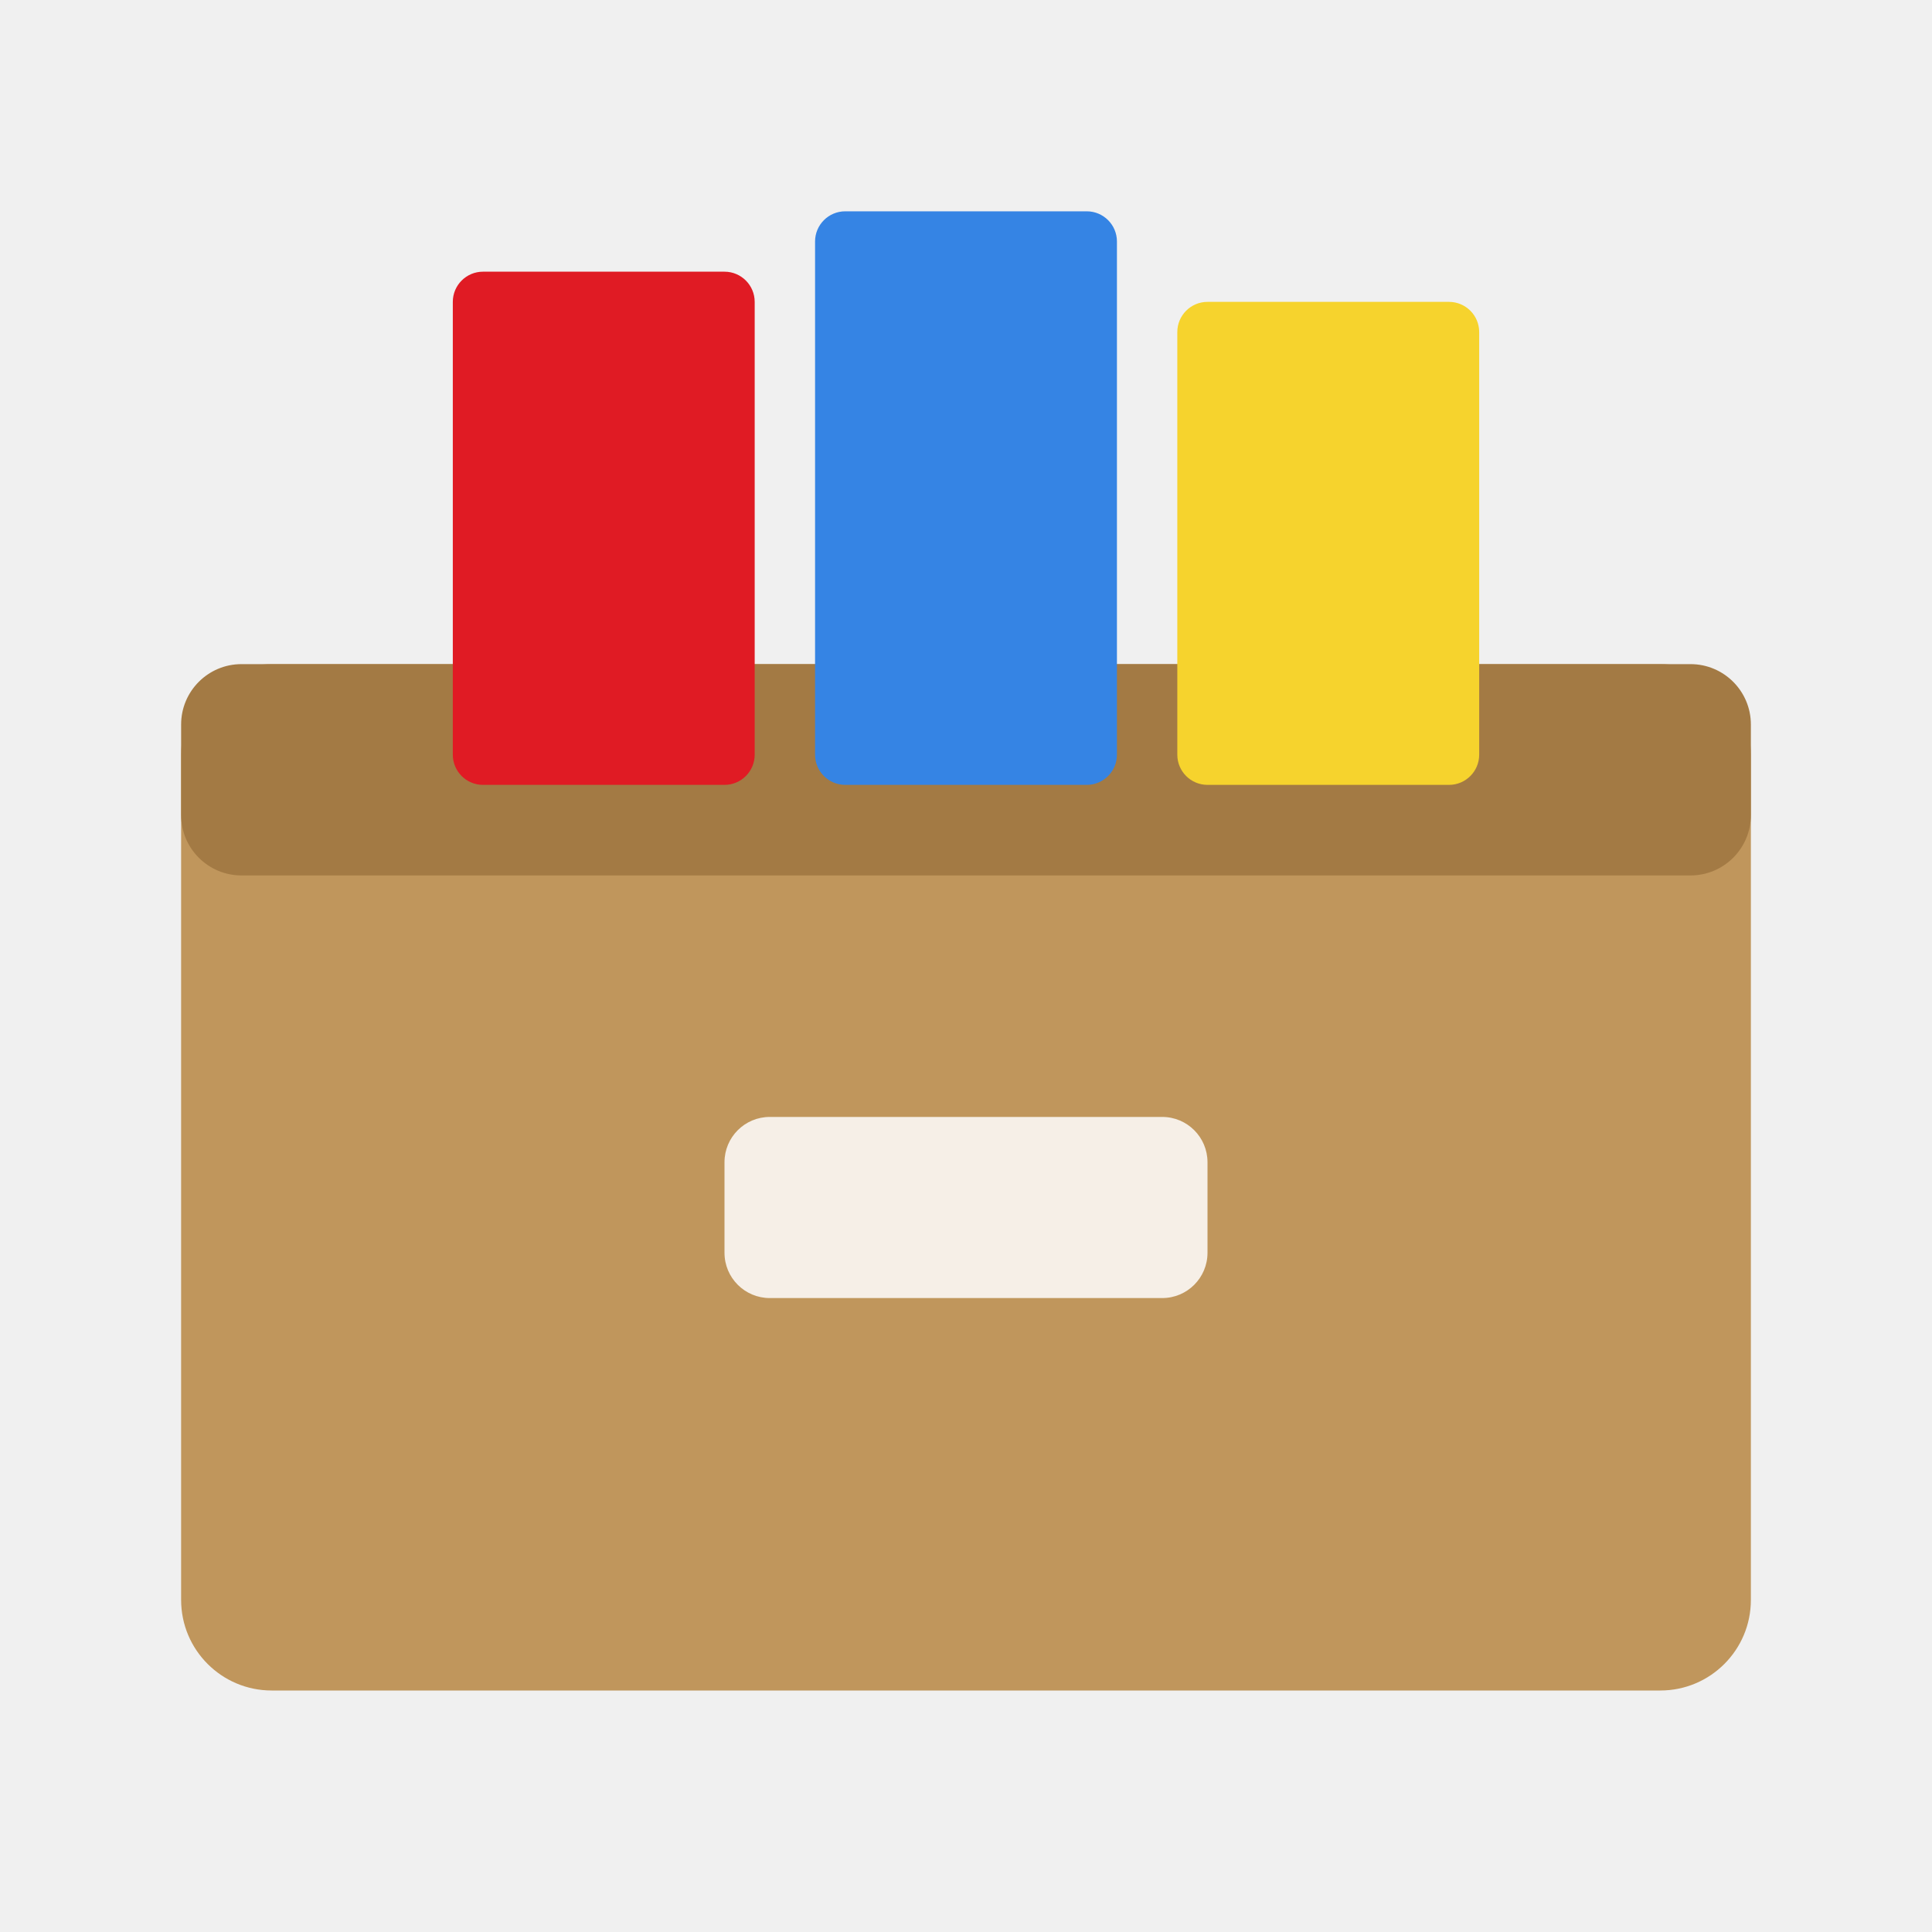
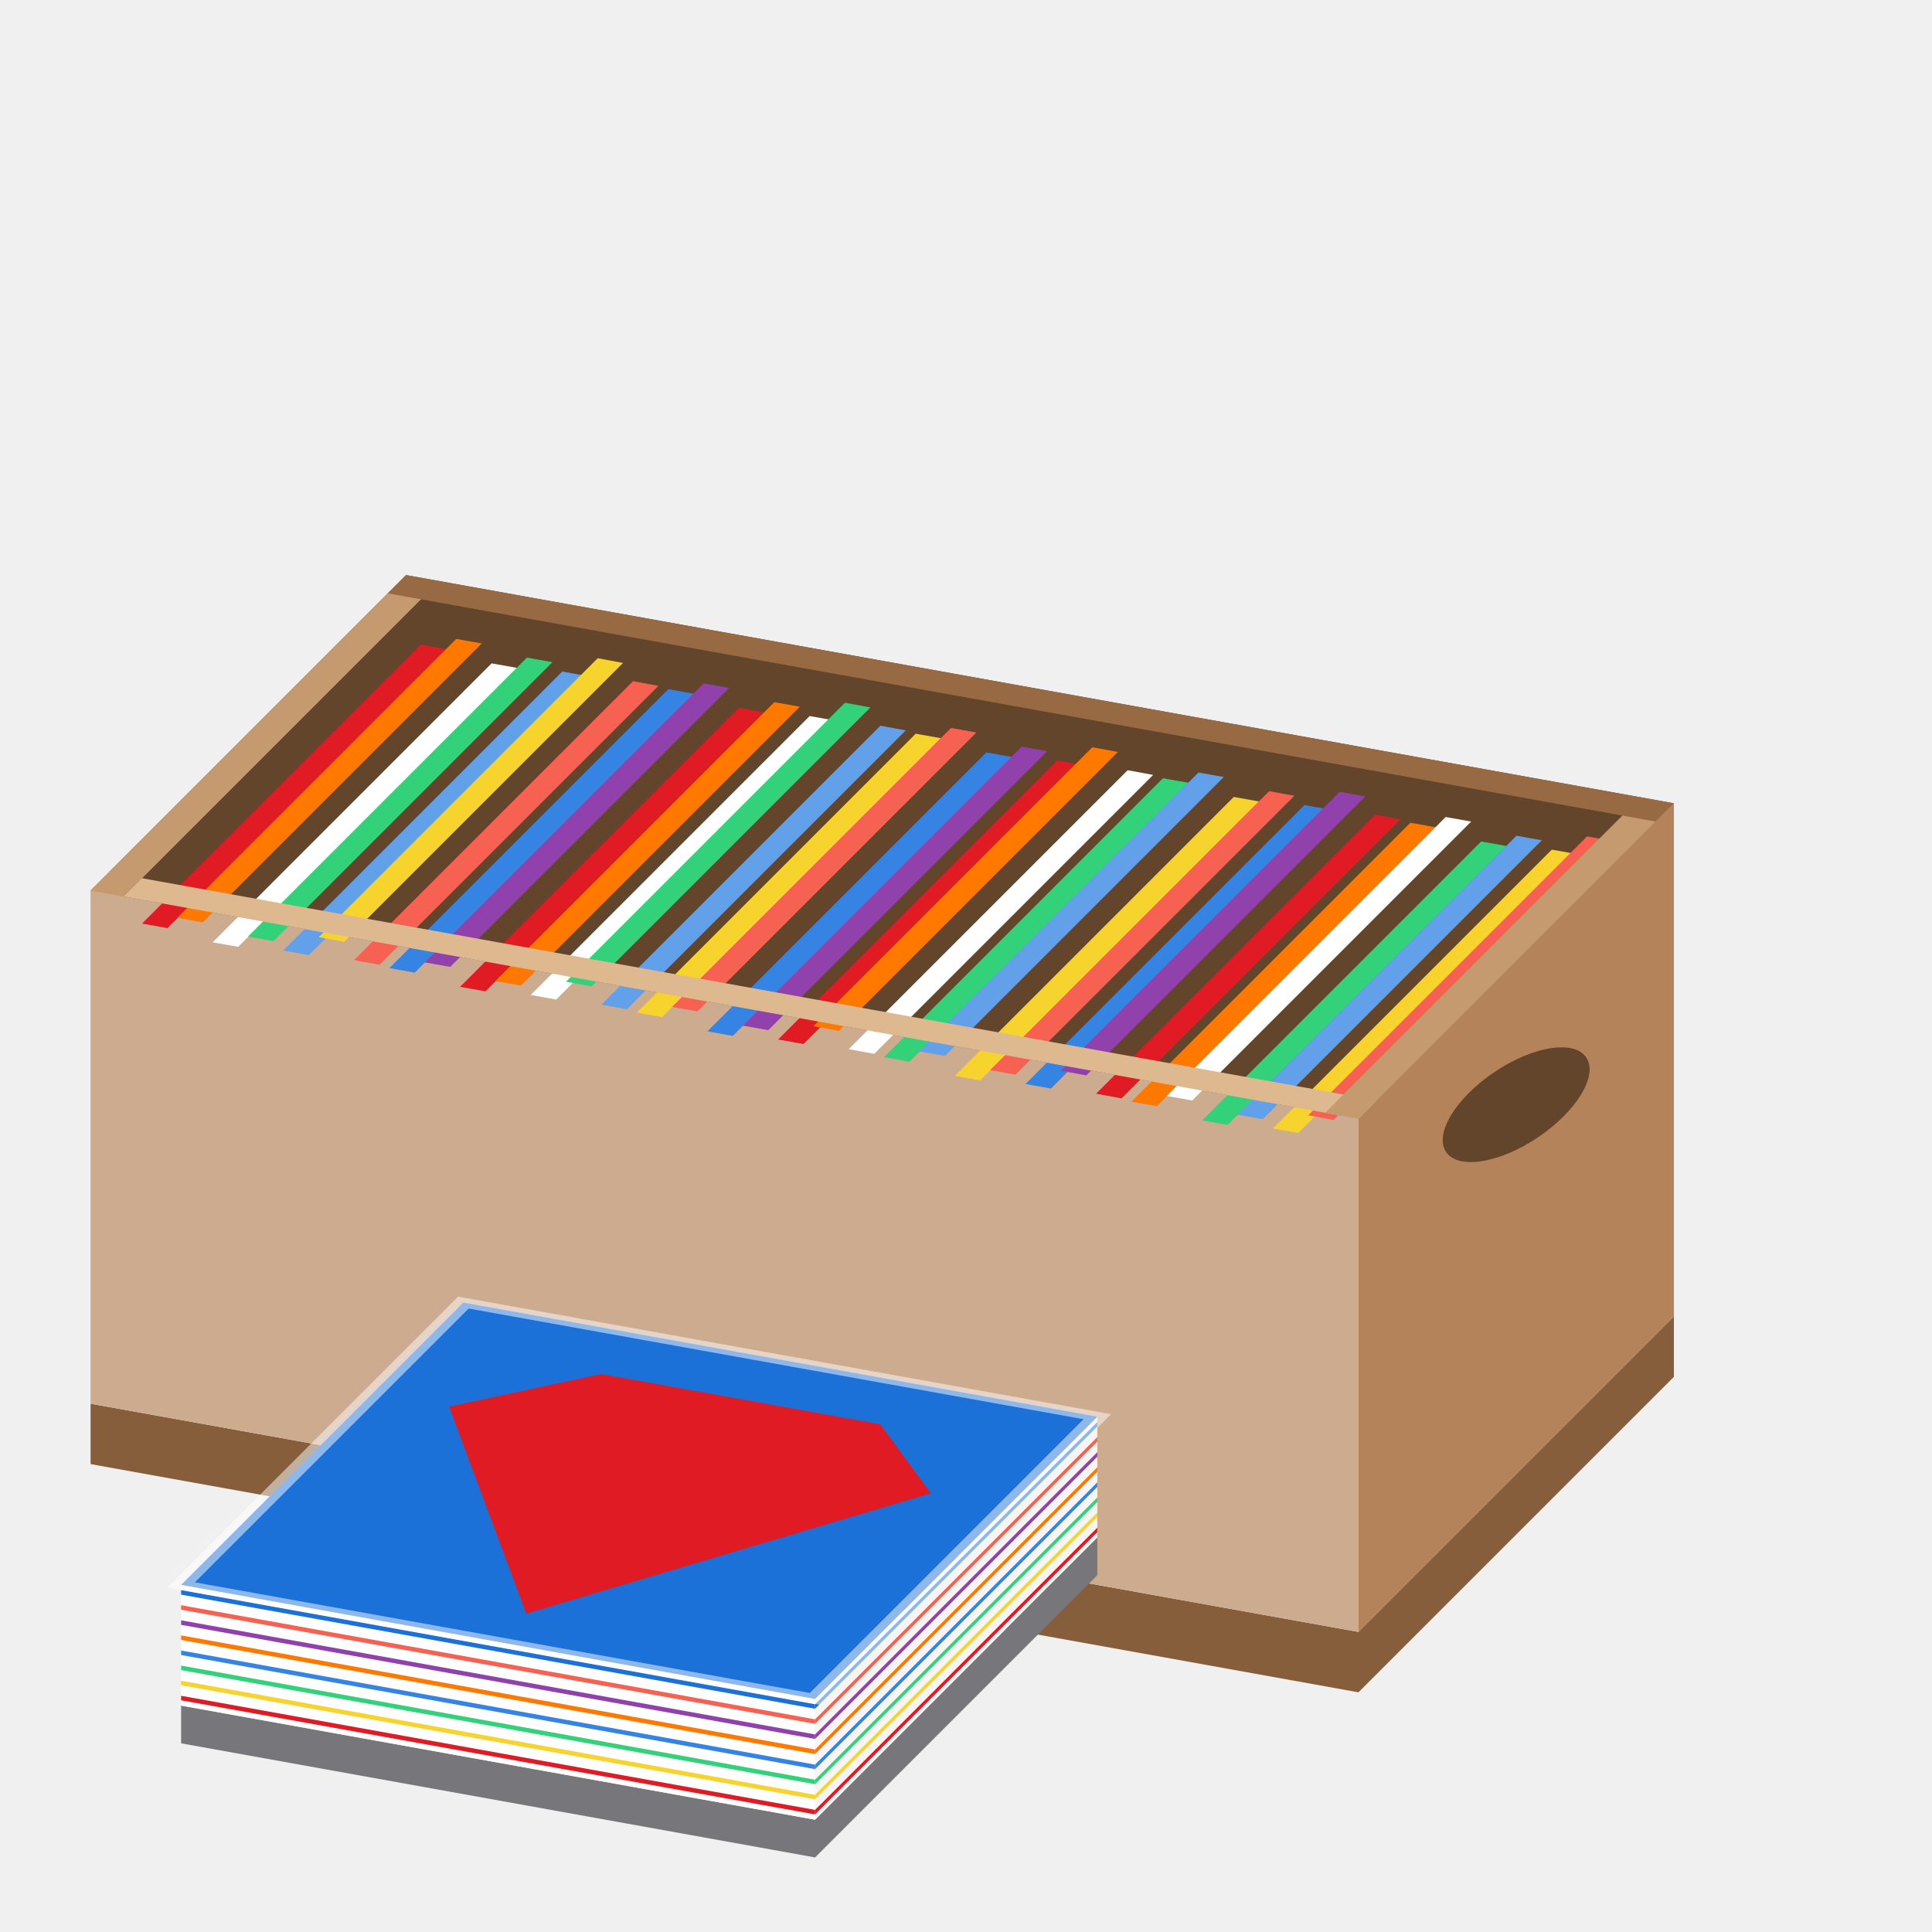
<svg xmlns="http://www.w3.org/2000/svg" width="128" height="128" viewBox="0 0 128 128">
-   <rect x="12" y="44" width="104" height="68" rx="6" fill="#c0965c" />
-   <rect x="12" y="44" width="104" height="14" rx="4" fill="#a37a44" />
-   <rect x="30" y="18" width="20" height="34" rx="2" fill="#e01b24" />
-   <rect x="54" y="14" width="20" height="38" rx="2" fill="#3584e4" />
-   <rect x="78" y="20" width="20" height="32" rx="2" fill="#f6d32d" />
-   <rect x="48" y="74" width="32" height="12" rx="3" fill="#ffffff" opacity="0.85" />
+   <path d="M6.00 93.00 L90.00 108.12 L110.90 87.22 L110.90 91.22 L90.00 112.12 L6.00 97.00 Z" fill="#865e3c" />
+   <path d="M6.00 93.00 L90.00 108.12 L90.00 74.12 L6.00 59.00 Z" fill="#cdab8f" />
+   <path d="M90.00 108.12 L110.90 87.22 L110.90 53.22 L90.00 74.12 Z" fill="#b5835a" />
+   <ellipse cx="100.45" cy="73.19" rx="5.6" ry="2.6" transform="rotate(-34.0 100.45 73.19)" fill="#63452c" />
+   <path d="M6.00 59.00 L26.90 38.10 L110.90 53.22 L90.00 74.12 Z" fill="#63452c" />
+   <path d="M9.41 61.19 L11.10 61.49 L29.58 43.01 L27.89 42.71 Z" fill="#e01b24" />
+   <path d="M11.75 60.81 L13.44 61.11 L31.92 42.63 L30.23 42.33 Z" fill="#ff7800" />
+   <path d="M14.09 62.43 L15.78 62.73 L34.26 44.25 L32.57 43.95 Z" fill="#ffffff" />
+   <path d="M16.43 62.05 L18.12 62.35 L36.60 43.87 L34.91 43.57 Z" fill="#33d17a" />
+   <path d="M18.77 62.97 L20.46 63.28 L38.94 44.80 L37.25 44.49 Z" fill="#62a0ea" />
+   <path d="M21.12 62.09 L22.80 62.40 L41.28 43.92 L39.60 43.61 Z" fill="#f6d32d" />
+   <path d="M23.46 63.61 L25.14 63.92 L43.62 45.44 L41.94 45.13 Z" fill="#f66151" />
+   <path d="M25.80 64.14 L27.48 64.44 L45.96 45.96 L44.28 45.66 Z" fill="#3584e4" />
+   <path d="M28.14 63.76 L29.83 64.06 L48.31 45.58 L46.62 45.28 Z" fill="#9141ac" />
+   <path d="M30.48 65.38 L32.17 65.68 L50.65 47.20 L48.96 46.90 Z" fill="#e01b24" />
+   <path d="M32.82 65.00 L34.51 65.30 L52.99 46.82 L51.30 46.52 Z" fill="#ff7800" />
+   <path d="M35.16 65.92 L36.85 66.22 L55.33 47.74 L53.64 47.44 Z" fill="#ffffff" />
+   <path d="M37.50 65.04 L39.19 65.35 L57.67 46.87 L55.98 46.56 Z" fill="#33d17a" />
+   <path d="M39.85 66.56 L41.53 66.87 L60.01 48.39 L58.33 48.08 Z" fill="#62a0ea" />
+   <path d="M42.19 67.09 L43.87 67.39 L62.35 48.91 L60.67 48.61 Z" fill="#f6d32d" />
+   <path d="M44.53 66.71 L46.21 67.01 L64.69 48.53 L63.01 48.23 Z" fill="#f66151" />
+   <path d="M46.87 68.33 L48.55 68.63 L67.03 50.15 L65.35 49.85 Z" fill="#3584e4" />
+   <path d="M49.21 67.95 L50.90 68.25 L69.38 49.77 L67.69 49.47 Z" fill="#9141ac" />
+   <path d="M51.55 68.87 L53.24 69.17 L71.72 50.69 L70.03 50.39 Z" fill="#e01b24" />
+   <path d="M53.89 67.99 L55.58 68.30 L74.06 49.82 L72.37 49.51 Z" fill="#ff7800" />
+   <path d="M56.23 69.51 L57.92 69.82 L76.40 51.34 L74.71 51.03 Z" fill="#ffffff" />
+   <path d="M58.57 70.04 L60.26 70.34 L78.74 51.86 L77.05 51.56 Z" fill="#33d17a" />
+   <path d="M60.92 69.66 L62.60 69.96 L81.08 51.48 L79.40 51.18 Z" fill="#62a0ea" />
+   <path d="M63.26 71.28 L64.94 71.58 L83.42 53.10 L81.74 52.80 Z" fill="#f6d32d" />
+   <path d="M65.60 70.90 L67.28 71.20 L85.76 52.72 L84.08 52.42 Z" fill="#f66151" />
+   <path d="M67.94 71.82 L69.63 72.12 L88.11 53.64 L86.42 53.34 Z" fill="#3584e4" />
+   <path d="M70.28 70.94 L71.97 71.25 L90.45 52.77 L88.76 52.46 Z" fill="#9141ac" />
+   <path d="M72.62 72.46 L74.31 72.77 L92.79 54.29 L91.10 53.98 Z" fill="#e01b24" />
+   <path d="M74.96 72.99 L76.65 73.29 L95.13 54.81 L93.44 54.51 Z" fill="#ff7800" />
+   <path d="M77.30 72.61 L78.99 72.91 L97.47 54.43 L95.78 54.13 Z" fill="#ffffff" />
+   <path d="M79.65 74.23 L81.33 74.53 L99.81 56.05 L98.13 55.75 Z" fill="#33d17a" />
+   <path d="M81.99 73.85 L83.67 74.15 L102.15 55.67 L100.47 55.37 Z" fill="#62a0ea" />
+   <path d="M84.33 74.77 L86.01 75.07 L104.49 56.59 L102.81 56.29 Z" fill="#f6d32d" />
+   <path d="M86.67 73.89 L88.35 74.20 L106.83 55.72 L105.15 55.41 Z" fill="#f66151" />
+   <path d="M6.00 59.00 L90.00 74.12 L91.21 72.91 L7.21 57.79 Z" fill="#deb990" />
+   <path d="M90.00 74.12 L110.90 53.22 L108.70 52.82 L87.80 73.72 Z" fill="#c69a6f" />
+   <path d="M6.00 59.00 L26.90 38.10 L29.10 38.50 L8.20 59.40 Z" fill="#c69a6f" />
+   <path d="M26.90 38.10 L110.90 53.22 L109.69 54.43 L25.69 39.31 Z" fill="#986a44" />
+   <path d="M12.00 113.00 L54.00 120.56 L72.70 101.86 L72.70 104.36 L54.00 123.06 L12.00 115.50 Z" fill="#77767b" />
+   <path d="M12.00 113.00 L54.00 120.56 L54.00 112.56 L12.00 105.00 Z" fill="#ffffff" />
+   <path d="M54.00 120.56 L72.70 101.86 L72.70 93.86 L54.00 112.56 Z" fill="#f6f5f4" />
+   <path d="M12.00 112.65 L54.00 120.21 L54.00 119.91 L12.00 112.35 Z" fill="#e01b24" />
+   <path d="M54.00 120.21 L72.70 101.51 L72.70 101.21 L54.00 119.91 Z" fill="#e01b24" />
+   <path d="M12.00 111.65 L54.00 119.21 L54.00 118.91 L12.00 111.35 Z" fill="#f6d32d" />
+   <path d="M54.00 119.21 L72.70 100.51 L72.70 100.21 L54.00 118.91 Z" fill="#f6d32d" />
+   <path d="M12.00 110.65 L54.00 118.21 L54.00 117.91 L12.00 110.35 Z" fill="#33d17a" />
+   <path d="M54.00 118.21 L72.70 99.51 L72.70 99.21 L54.00 117.91 Z" fill="#33d17a" />
+   <path d="M12.00 109.65 L54.00 117.21 L54.00 116.91 L12.00 109.35 Z" fill="#3584e4" />
+   <path d="M54.00 117.21 L72.70 98.51 L72.70 98.21 L54.00 116.91 Z" fill="#3584e4" />
+   <path d="M12.00 108.65 L54.00 116.21 L54.00 115.91 L12.00 108.35 Z" fill="#ff7800" />
+   <path d="M54.00 116.21 L72.70 97.51 L72.70 97.21 L54.00 115.91 Z" fill="#ff7800" />
+   <path d="M12.00 107.65 L54.00 115.21 L54.00 114.91 L12.00 107.35 Z" fill="#9141ac" />
+   <path d="M54.00 115.21 L72.70 96.51 L72.70 96.21 L54.00 114.91 Z" fill="#9141ac" />
+   <path d="M12.00 106.65 L54.00 114.21 L54.00 113.91 L12.00 106.35 Z" fill="#f66151" />
+   <path d="M54.00 114.21 L72.70 95.51 L72.70 95.21 L54.00 113.91 Z" fill="#f66151" />
+   <path d="M12.00 105.65 L54.00 113.21 L54.00 112.91 L12.00 105.35 Z" fill="#1c71d8" />
+   <path d="M54.00 113.21 L72.70 94.51 L72.70 94.21 L54.00 112.91 Z" fill="#1c71d8" />
+   <g transform="matrix(0.42 0.0756 -0.187 0.187 30.70 86.30)">
+     <rect x="0" y="0" width="100" height="100" fill="#1c71d8" />
+     <path d="M28 14 H72 L88 32 L50 90 L12 32 Z" fill="#e01b24" />
+     <rect x="0" y="0" width="100" height="100" fill="none" stroke="#ffffff" stroke-opacity="0.5" stroke-width="3" />
+   </g>
</svg>
